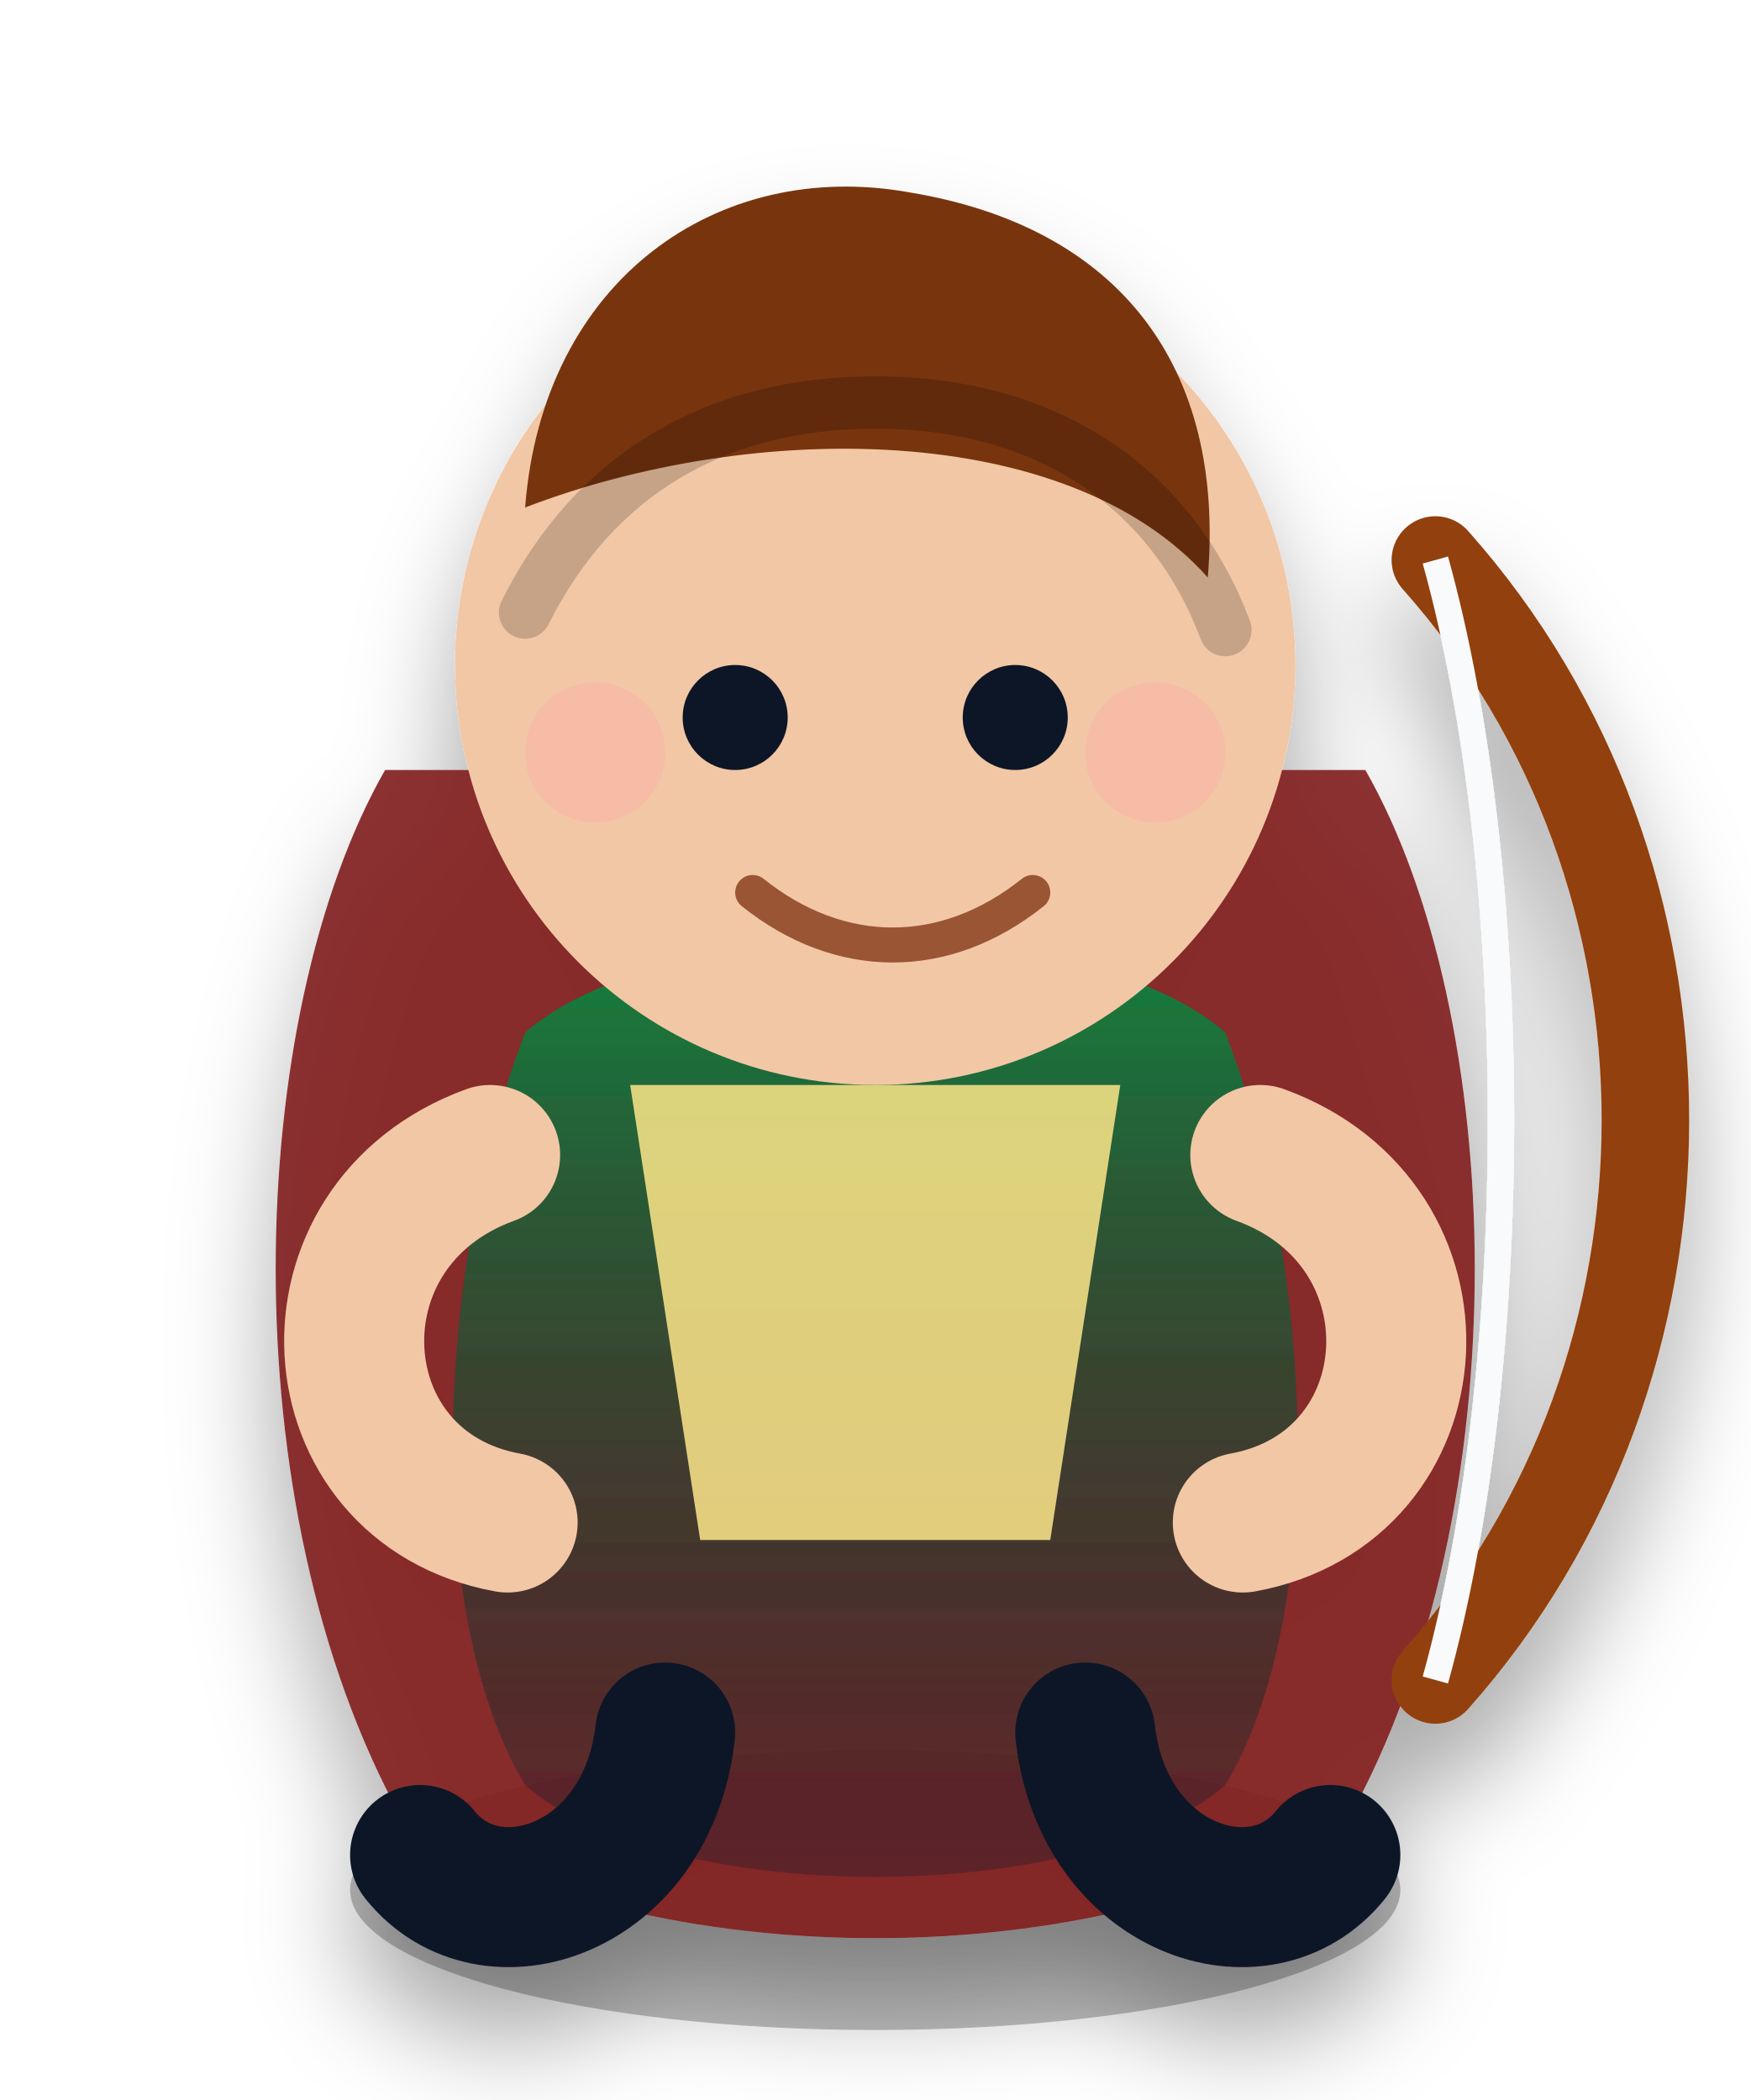
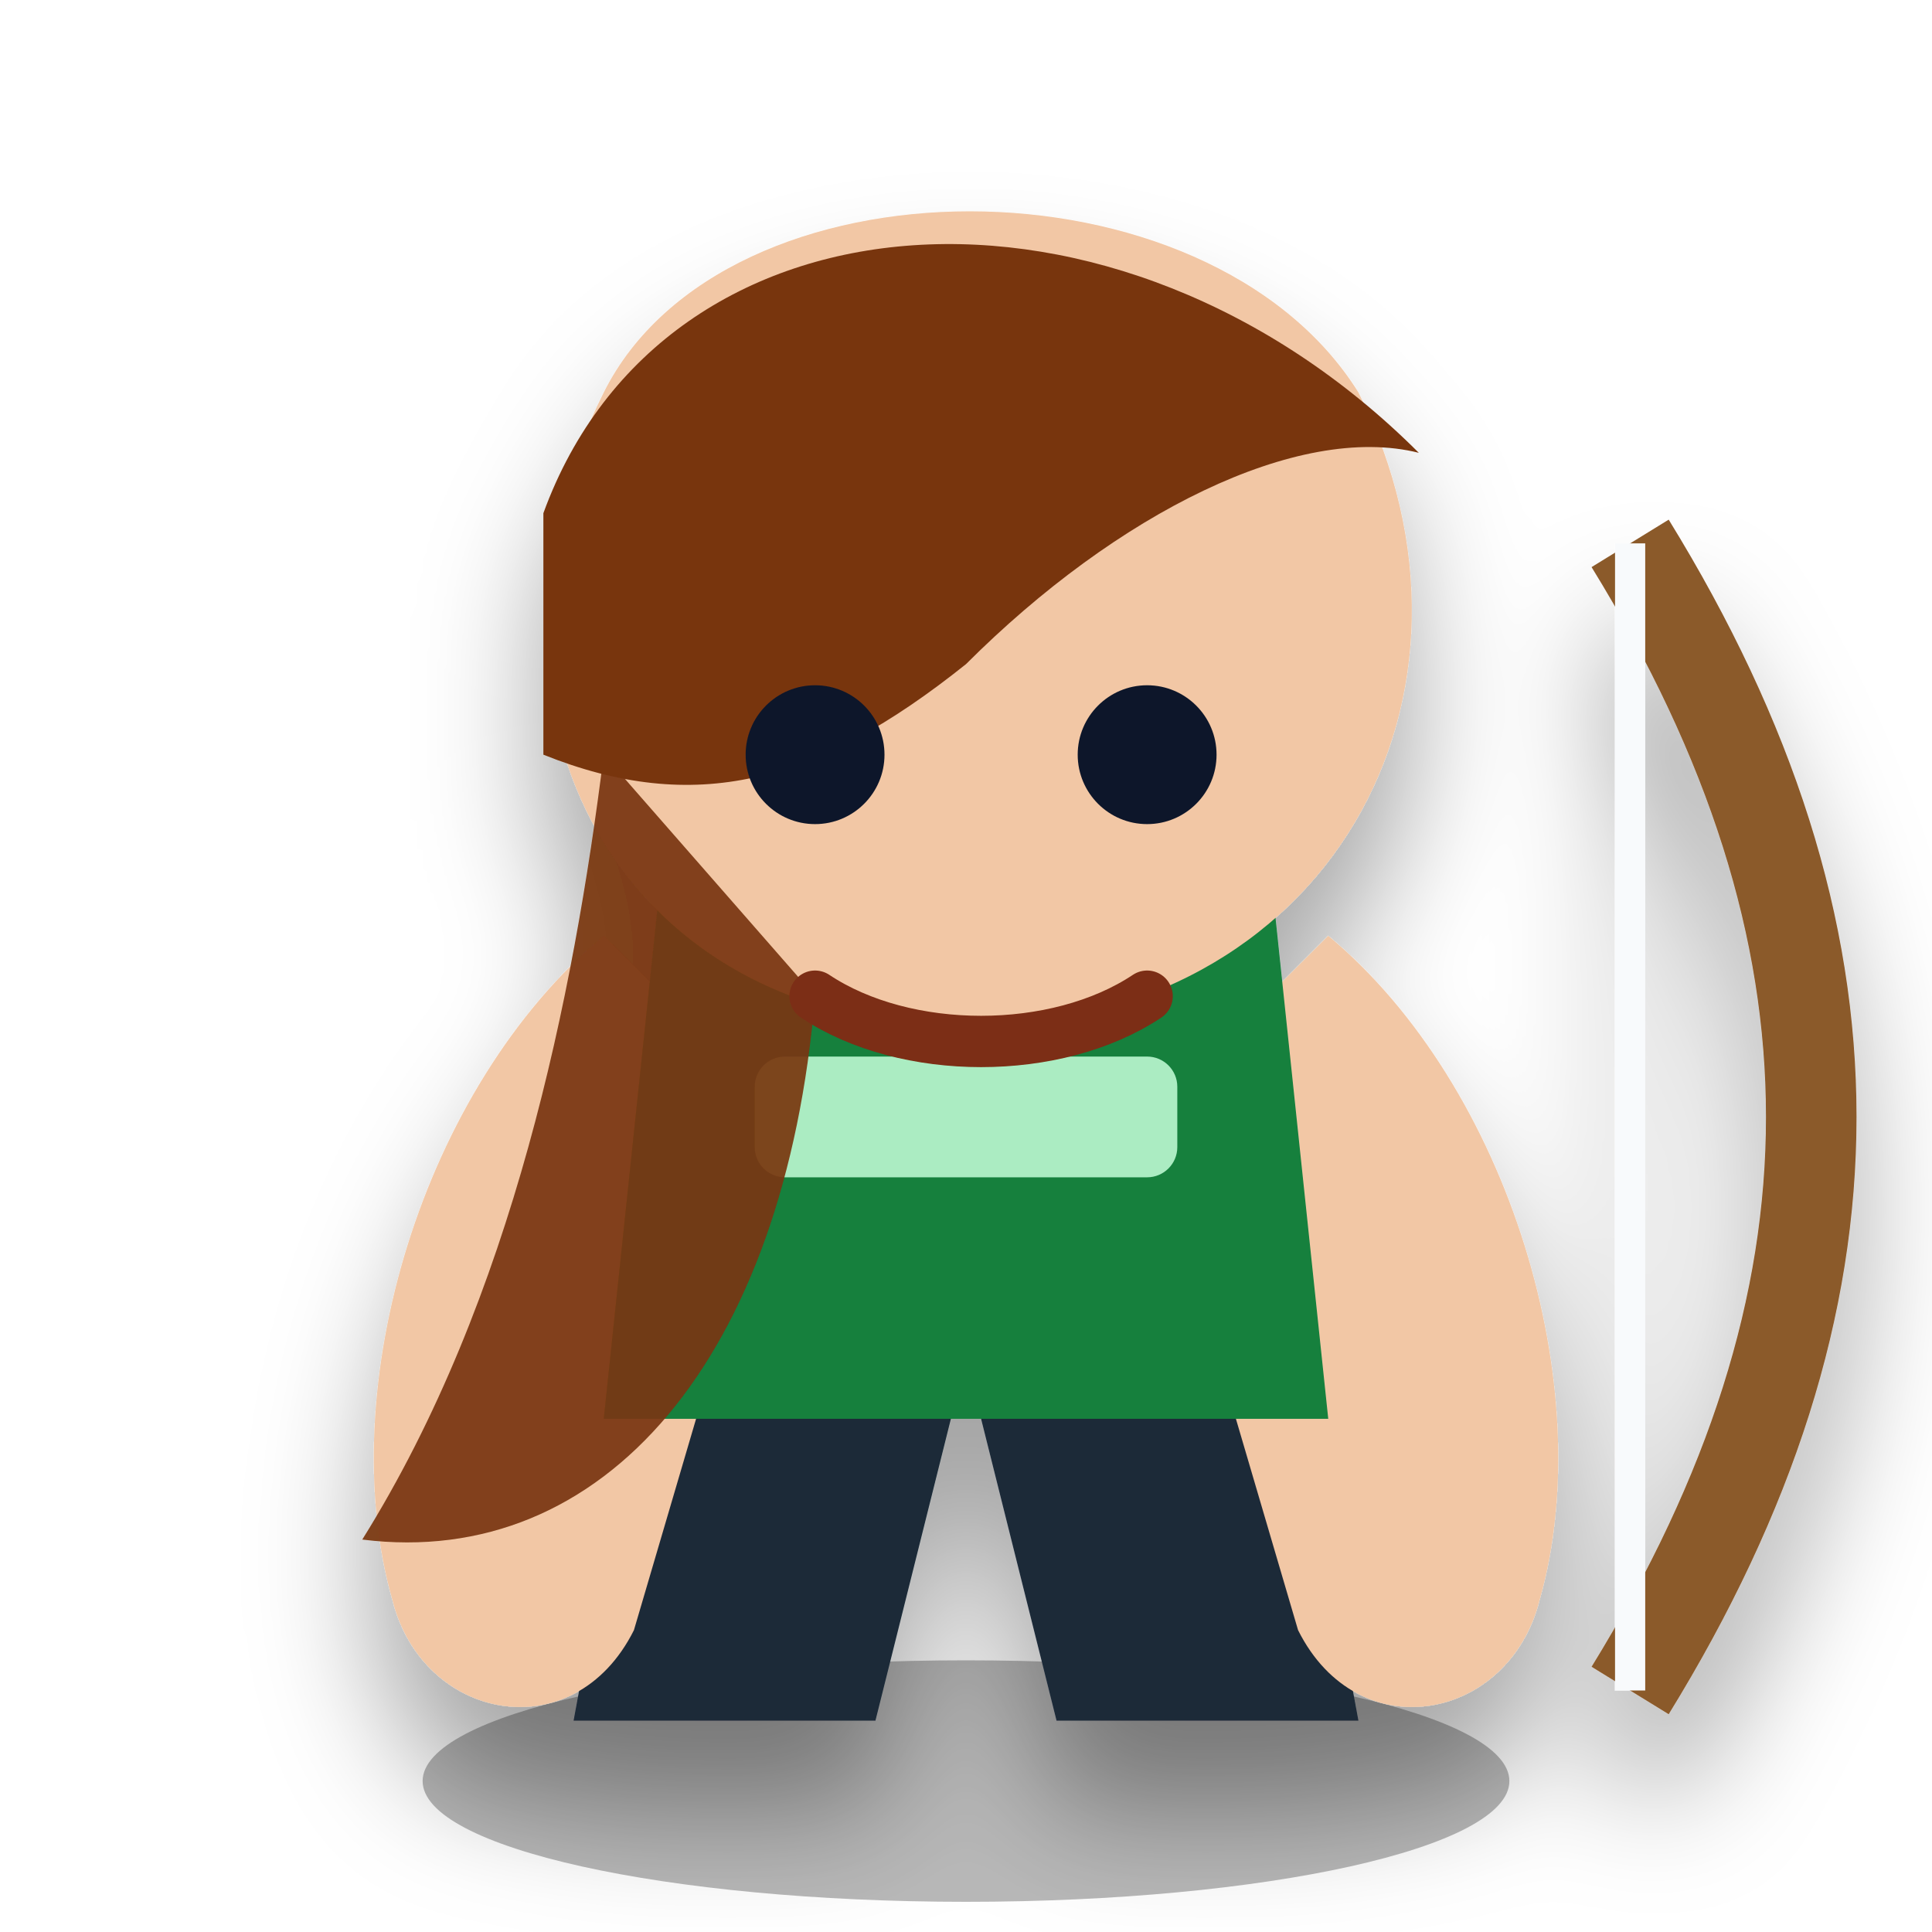
- <svg xmlns="http://www.w3.org/2000/svg" width="100" height="120" viewBox="0 0 100 120">
+ <svg xmlns="http://www.w3.org/2000/svg" viewBox="0 0 64 64" role="img" aria-label="character">
  <defs>
-     <filter id="shadow" x="-20%" y="-20%" width="140%" height="140%">
-       <feDropShadow dx="0" dy="4" stdDeviation="3" flood-color="#000" flood-opacity="0.35" />
+     <filter id="s" x="-20%" y="-20%" width="140%" height="140%">
+       <feDropShadow dx="0" dy="3" stdDeviation="2" flood-opacity=".35" />
    </filter>
-     <linearGradient id="body" x1="0" y1="0" x2="0" y2="1">
-       <stop offset="0" stop-color="#15803d" />
-       <stop offset="1" stop-color="#111827" stop-opacity="0.3" />
-     </linearGradient>
  </defs>
-   <ellipse cx="50" cy="108" rx="30" ry="8" fill="#000" opacity="0.25" />
-   <g filter="url(#shadow)">
-     <path d="M22 44 C14 58 13 86 23 104 C37 113 63 113 77 104 C87 86 86 58 78 44 Z" fill="#7f1d1d" opacity="0.9" />
-     <path d="M82 32 C98 50 98 78 82 96" fill="none" stroke="#92400e" stroke-width="5" stroke-linecap="round" />
-     <path d="M82 32 C87 50 87 78 82 96" fill="none" stroke="#f8fafc" stroke-width="1.5" />
-     <path d="M30 59 C25 72 24 92 30 102 C38 109 62 109 70 102 C76 92 75 72 70 59 C62 52 38 52 30 59 Z" fill="url(#body)" />
-     <path d="M36 62 L64 62 L60 88 L40 88 Z" fill="#fde68a" opacity="0.85" />
-     <path d="M28 66 C17 70 18 85 29 87" fill="none" stroke="#f2c7a5" stroke-width="8" stroke-linecap="round" />
-     <path d="M72 66 C83 70 82 85 71 87" fill="none" stroke="#f2c7a5" stroke-width="8" stroke-linecap="round" />
-     <path d="M38 99 C37 108 28 111 24 106" fill="none" stroke="#111827" stroke-width="8" stroke-linecap="round" />
-     <path d="M62 99 C63 108 72 111 76 106" fill="none" stroke="#111827" stroke-width="8" stroke-linecap="round" />
-     <circle cx="50" cy="38" r="24" fill="#f2c7a5" />
-     <path d="M30 29 C31 16 41 9 52 11 C64 13 70 21 69 33 C61 24 43 24 30 29 Z" fill="#78350f" />
-     <path d="M30 35 C34 27 41 23 50 23 C60 23 67 28 70 36" fill="none" stroke="rgba(0,0,0,.18)" stroke-width="3" stroke-linecap="round" />
-     <circle cx="42" cy="41" r="3" fill="#111827" />
-     <circle cx="58" cy="41" r="3" fill="#111827" />
-     <path d="M43 51 C48 55 54 55 59 51" fill="none" stroke="#7c2d12" stroke-width="2" stroke-linecap="round" opacity="0.75" />
-     <circle cx="34" cy="43" r="4" fill="#fca5a5" opacity="0.35" />
-     <circle cx="66" cy="43" r="4" fill="#fca5a5" opacity="0.35" />
+   <ellipse cx="32" cy="59" rx="18" ry="4" fill="#000" opacity=".28" />
+   <g filter="url(#s)">
+     <path d="M24 30 L40 30 L45 57 L35 57 L32 45 L29 57 L19 57 Z" fill="#1f2937" />
+     <path d="M20 31 C14 36 11 46 13 53 C14 57 19 58 21 54 L26 37 Z" fill="#f2c7a5" />
+     <path d="M44 31 C50 36 53 46 51 53 C50 57 45 58 43 54 L38 37 Z" fill="#f2c7a5" />
+     <path d="M22 28 L42 28 L44 47 L20 47 Z" fill="#15803d" />
+     <rect x="25" y="35" width="14" height="4" rx="1" fill="#bbf7d0" opacity=".9" />
+     <path d="M20 13 C24 5 40 5 45 13 C50 23 44 34 32 34 C20 34 15 23 20 13 Z" fill="#f2c7a5" />
+     <path d="M18 17 C22 6 37 5 47 15 C43 14 37 17 32 22 C27 26 23 27 18 25 Z" fill="#78350f" />
+     <path d="M20 25 C19 33 17 43 12 51 C20 52 26 45 27 33 Z" fill="#78350f" opacity=".92" />
+     <circle cx="27" cy="25" r="2.3" fill="#0f172a" />
+     <circle cx="38" cy="25" r="2.3" fill="#0f172a" />
+     <path d="M27 33 C30 35 35 35 38 33" fill="none" stroke="#7c2d12" stroke-width="1.7" stroke-linecap="round" />
+     <path d="M54 18 C62 31 62 43 54 56" fill="none" stroke="#8b5a2b" stroke-width="3" />
+     <line x1="54" y1="18" x2="54" y2="56" stroke="#f8fafc" stroke-width="1" />
  </g>
</svg>
